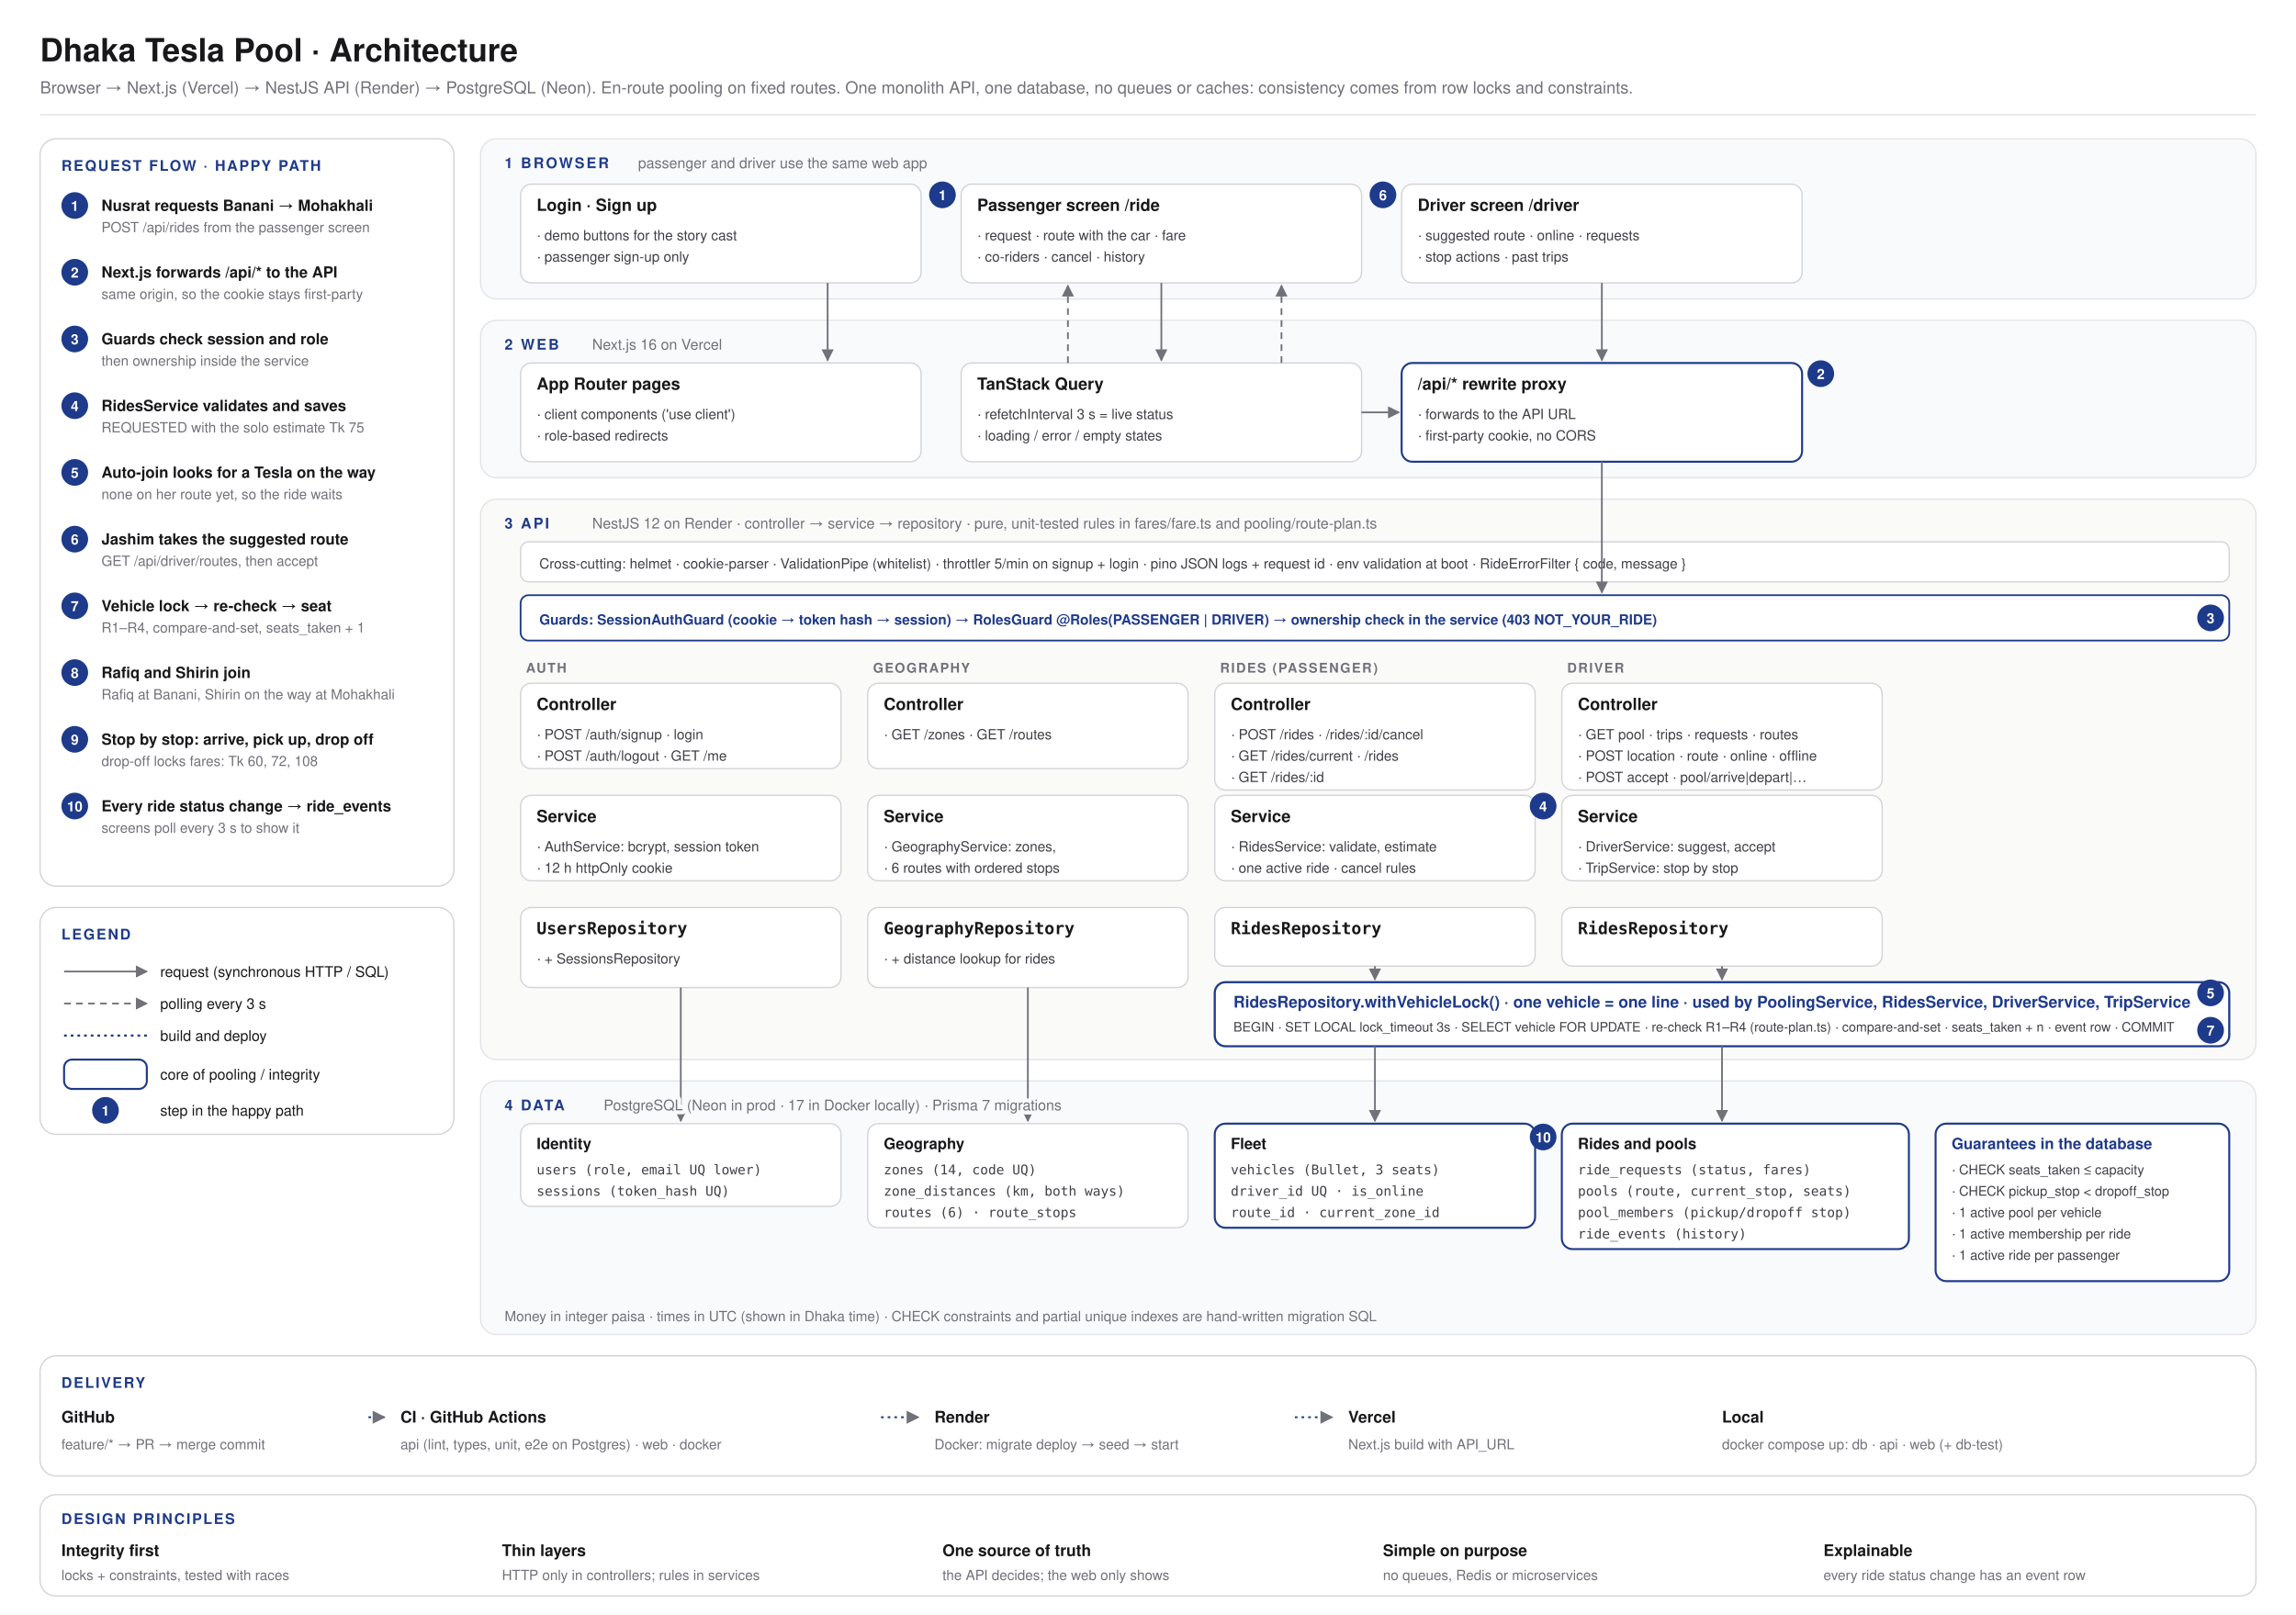
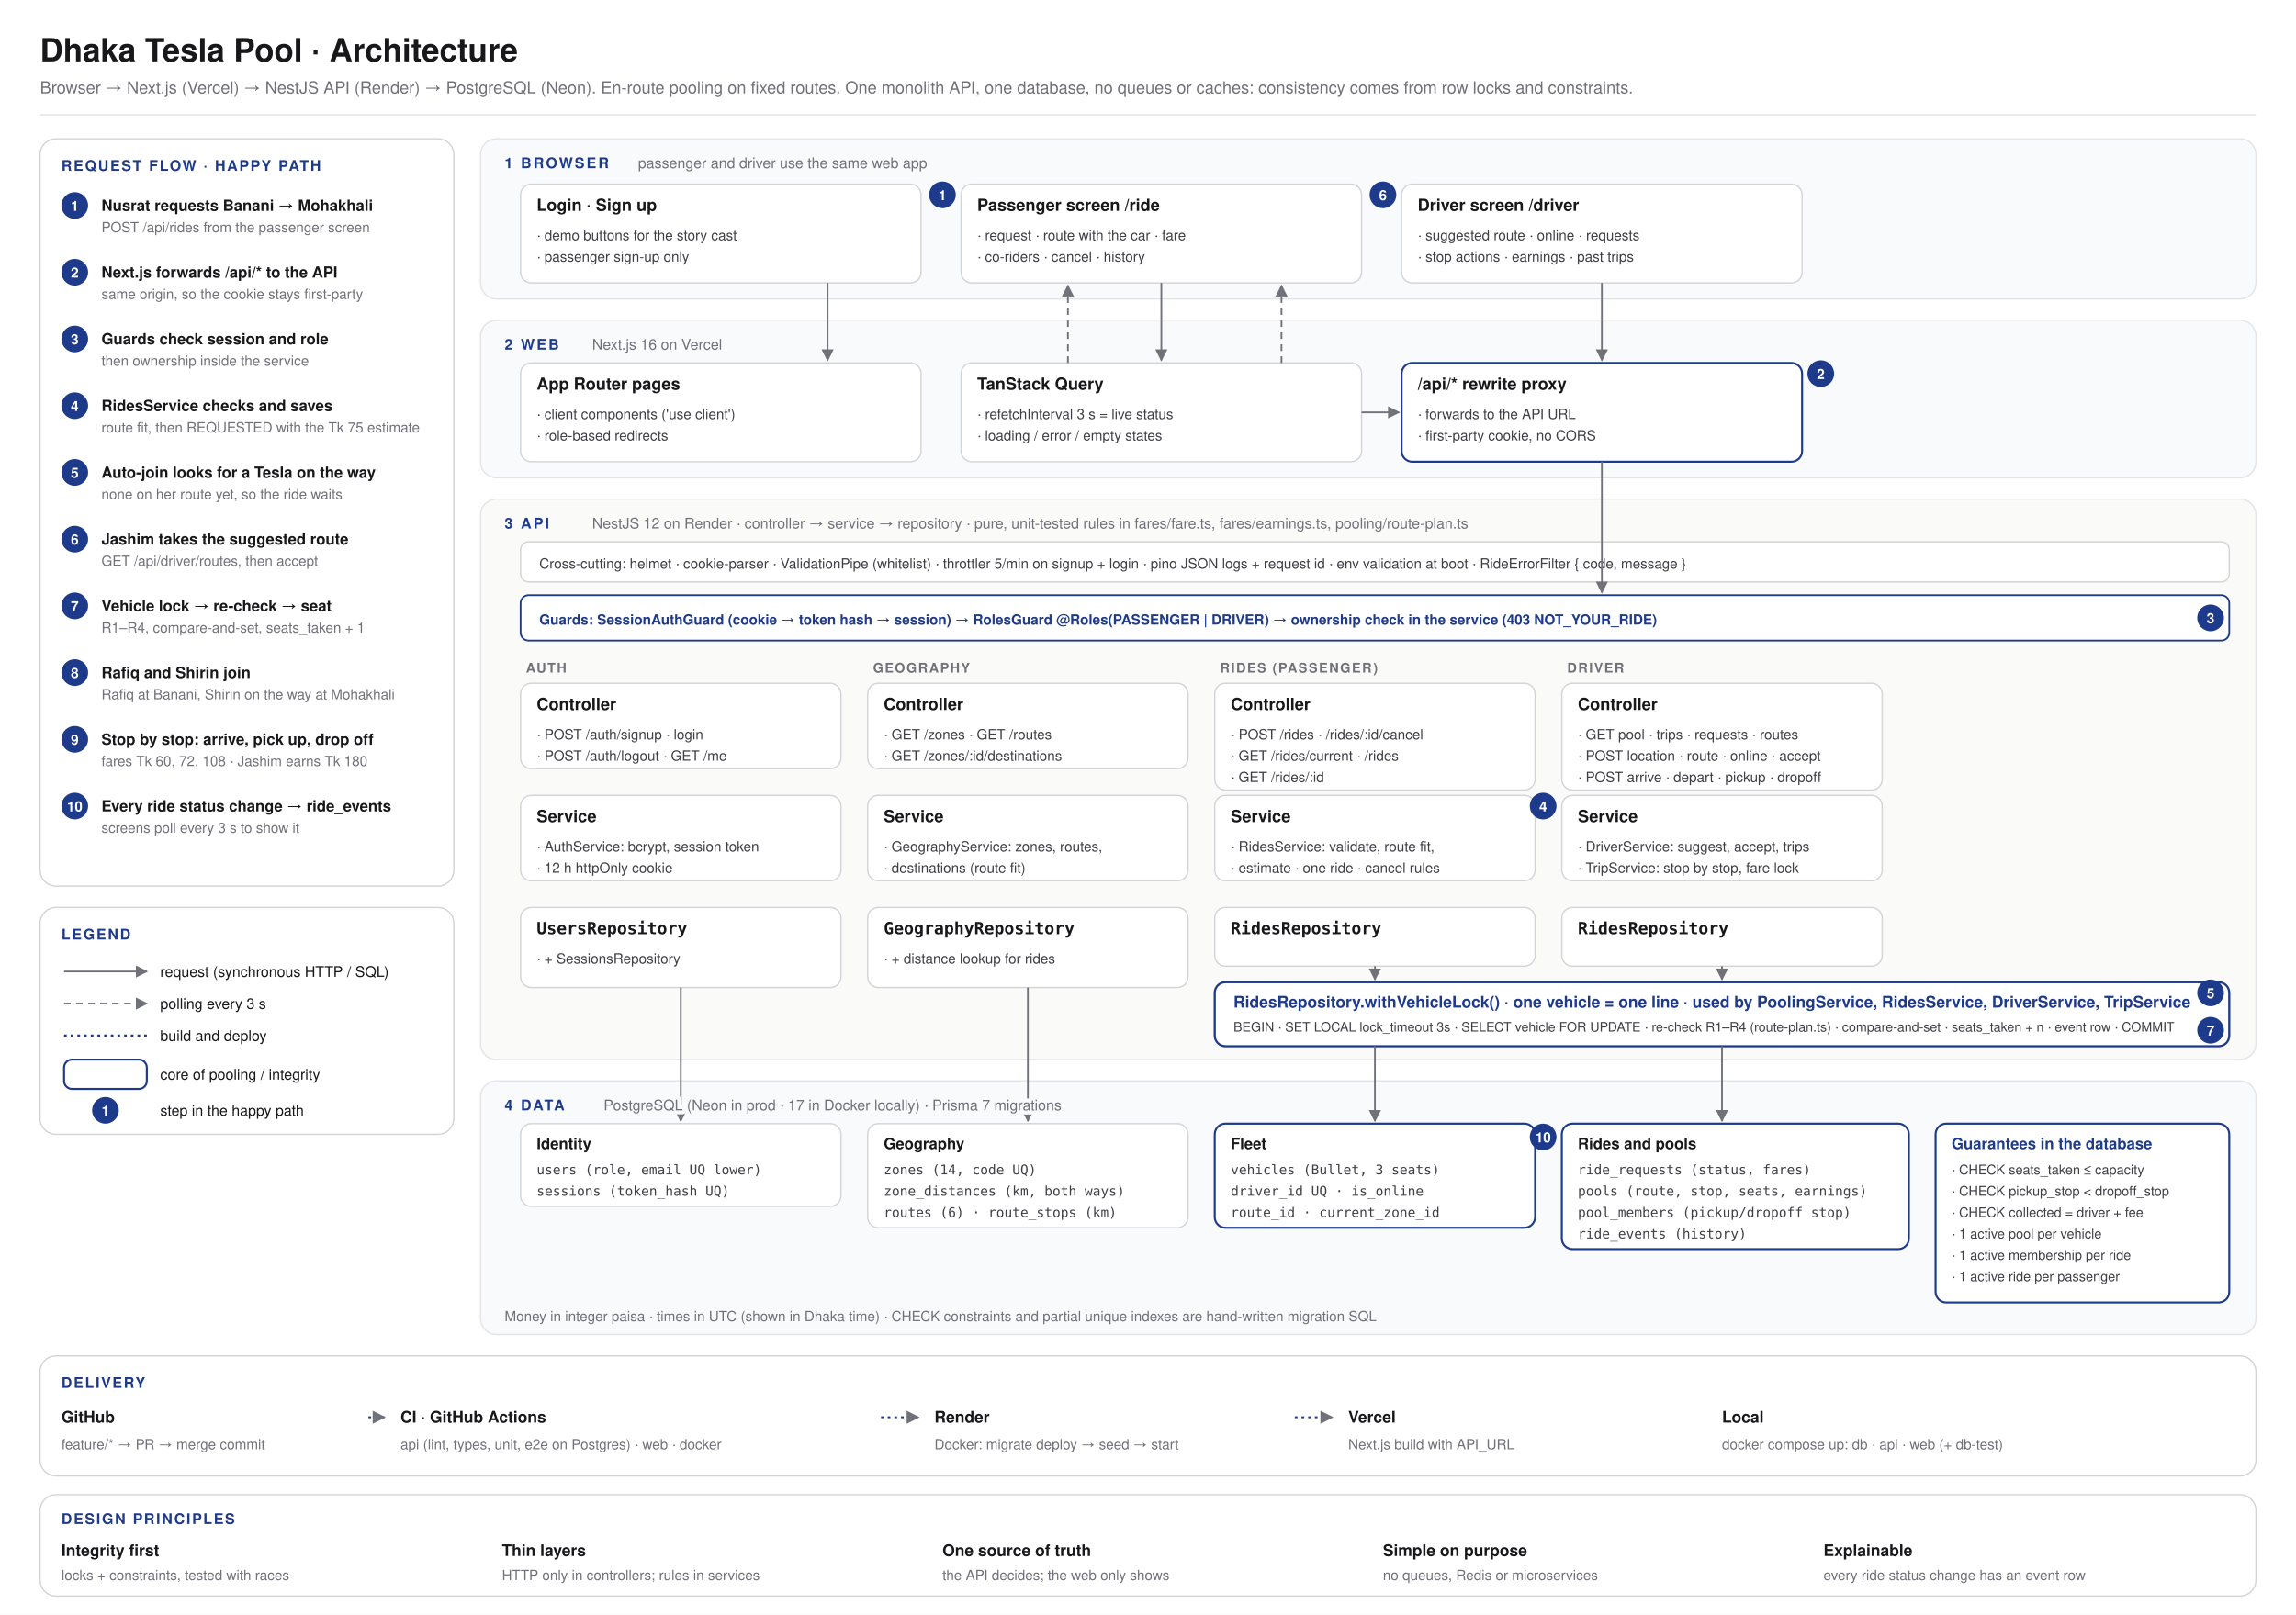
<svg xmlns="http://www.w3.org/2000/svg" width="1720" height="1210" viewBox="0 0 1720 1210">
  <defs>
    <marker id="arr" viewBox="0 0 10 10" refX="9" refY="5" markerWidth="7" markerHeight="7" orient="auto-start-reverse">
      <path d="M0 0 L10 5 L0 10 z" fill="#71717a" />
    </marker>
  </defs>
  <rect width="1720" height="1210" fill="#ffffff" />
  <text x="30" y="46" font-family="-apple-system, 'Helvetica Neue', Helvetica, Arial, sans-serif" font-size="24" fill="#18181b" font-weight="700" text-anchor="start" letter-spacing="0">Dhaka Tesla Pool · Architecture</text>
  <text x="30" y="70" font-family="-apple-system, 'Helvetica Neue', Helvetica, Arial, sans-serif" font-size="12.5" fill="#71717a" font-weight="400" text-anchor="start" letter-spacing="0">Browser → Next.js (Vercel) → NestJS API (Render) → PostgreSQL (Neon). En-route pooling on fixed routes. One monolith API, one database, no queues or caches: consistency comes from row locks and constraints.</text>
  <line x1="30" y1="86" x2="1690" y2="86" stroke="#e4e4e7" />
  <rect x="30" y="104" width="310" height="560" rx="12" fill="#fff" stroke="#d4d4d8" stroke-width="1" />
  <text x="46" y="128" font-family="-apple-system, 'Helvetica Neue', Helvetica, Arial, sans-serif" font-size="11" fill="#1e3a8a" font-weight="700" text-anchor="start" letter-spacing="1.2">REQUEST FLOW · HAPPY PATH</text>
  <circle cx="56" cy="154" r="10" fill="#1e3a8a" />
  <text x="56" y="158" font-family="-apple-system, 'Helvetica Neue', Helvetica, Arial, sans-serif" font-size="10.5" fill="#fff" font-weight="700" text-anchor="middle" letter-spacing="0">1</text>
  <text x="76" y="158" font-family="-apple-system, 'Helvetica Neue', Helvetica, Arial, sans-serif" font-size="11.5" fill="#18181b" font-weight="600" text-anchor="start" letter-spacing="0">Nusrat requests Banani → Mohakhali</text>
  <text x="76" y="174" font-family="-apple-system, 'Helvetica Neue', Helvetica, Arial, sans-serif" font-size="10.5" fill="#71717a" font-weight="400" text-anchor="start" letter-spacing="0">POST /api/rides from the passenger screen</text>
  <circle cx="56" cy="204" r="10" fill="#1e3a8a" />
  <text x="56" y="208" font-family="-apple-system, 'Helvetica Neue', Helvetica, Arial, sans-serif" font-size="10.5" fill="#fff" font-weight="700" text-anchor="middle" letter-spacing="0">2</text>
  <text x="76" y="208" font-family="-apple-system, 'Helvetica Neue', Helvetica, Arial, sans-serif" font-size="11.5" fill="#18181b" font-weight="600" text-anchor="start" letter-spacing="0">Next.js forwards /api/* to the API</text>
  <text x="76" y="224" font-family="-apple-system, 'Helvetica Neue', Helvetica, Arial, sans-serif" font-size="10.5" fill="#71717a" font-weight="400" text-anchor="start" letter-spacing="0">same origin, so the cookie stays first-party</text>
  <circle cx="56" cy="254" r="10" fill="#1e3a8a" />
  <text x="56" y="258" font-family="-apple-system, 'Helvetica Neue', Helvetica, Arial, sans-serif" font-size="10.5" fill="#fff" font-weight="700" text-anchor="middle" letter-spacing="0">3</text>
  <text x="76" y="258" font-family="-apple-system, 'Helvetica Neue', Helvetica, Arial, sans-serif" font-size="11.5" fill="#18181b" font-weight="600" text-anchor="start" letter-spacing="0">Guards check session and role</text>
  <text x="76" y="274" font-family="-apple-system, 'Helvetica Neue', Helvetica, Arial, sans-serif" font-size="10.5" fill="#71717a" font-weight="400" text-anchor="start" letter-spacing="0">then ownership inside the service</text>
  <circle cx="56" cy="304" r="10" fill="#1e3a8a" />
  <text x="56" y="308" font-family="-apple-system, 'Helvetica Neue', Helvetica, Arial, sans-serif" font-size="10.5" fill="#fff" font-weight="700" text-anchor="middle" letter-spacing="0">4</text>
-   <text x="76" y="308" font-family="-apple-system, 'Helvetica Neue', Helvetica, Arial, sans-serif" font-size="11.5" fill="#18181b" font-weight="600" text-anchor="start" letter-spacing="0">RidesService validates and saves</text>
-   <text x="76" y="324" font-family="-apple-system, 'Helvetica Neue', Helvetica, Arial, sans-serif" font-size="10.5" fill="#71717a" font-weight="400" text-anchor="start" letter-spacing="0">REQUESTED with the solo estimate Tk 75</text>
+   <text x="76" y="308" font-family="-apple-system, 'Helvetica Neue', Helvetica, Arial, sans-serif" font-size="11.5" fill="#18181b" font-weight="600" text-anchor="start" letter-spacing="0">RidesService checks and saves</text>
+   <text x="76" y="324" font-family="-apple-system, 'Helvetica Neue', Helvetica, Arial, sans-serif" font-size="10.5" fill="#71717a" font-weight="400" text-anchor="start" letter-spacing="0">route fit, then REQUESTED with the Tk 75 estimate</text>
  <circle cx="56" cy="354" r="10" fill="#1e3a8a" />
  <text x="56" y="358" font-family="-apple-system, 'Helvetica Neue', Helvetica, Arial, sans-serif" font-size="10.5" fill="#fff" font-weight="700" text-anchor="middle" letter-spacing="0">5</text>
  <text x="76" y="358" font-family="-apple-system, 'Helvetica Neue', Helvetica, Arial, sans-serif" font-size="11.5" fill="#18181b" font-weight="600" text-anchor="start" letter-spacing="0">Auto-join looks for a Tesla on the way</text>
  <text x="76" y="374" font-family="-apple-system, 'Helvetica Neue', Helvetica, Arial, sans-serif" font-size="10.5" fill="#71717a" font-weight="400" text-anchor="start" letter-spacing="0">none on her route yet, so the ride waits</text>
  <circle cx="56" cy="404" r="10" fill="#1e3a8a" />
  <text x="56" y="408" font-family="-apple-system, 'Helvetica Neue', Helvetica, Arial, sans-serif" font-size="10.5" fill="#fff" font-weight="700" text-anchor="middle" letter-spacing="0">6</text>
  <text x="76" y="408" font-family="-apple-system, 'Helvetica Neue', Helvetica, Arial, sans-serif" font-size="11.5" fill="#18181b" font-weight="600" text-anchor="start" letter-spacing="0">Jashim takes the suggested route</text>
  <text x="76" y="424" font-family="-apple-system, 'Helvetica Neue', Helvetica, Arial, sans-serif" font-size="10.5" fill="#71717a" font-weight="400" text-anchor="start" letter-spacing="0">GET /api/driver/routes, then accept</text>
  <circle cx="56" cy="454" r="10" fill="#1e3a8a" />
  <text x="56" y="458" font-family="-apple-system, 'Helvetica Neue', Helvetica, Arial, sans-serif" font-size="10.5" fill="#fff" font-weight="700" text-anchor="middle" letter-spacing="0">7</text>
  <text x="76" y="458" font-family="-apple-system, 'Helvetica Neue', Helvetica, Arial, sans-serif" font-size="11.5" fill="#18181b" font-weight="600" text-anchor="start" letter-spacing="0">Vehicle lock → re-check → seat</text>
  <text x="76" y="474" font-family="-apple-system, 'Helvetica Neue', Helvetica, Arial, sans-serif" font-size="10.5" fill="#71717a" font-weight="400" text-anchor="start" letter-spacing="0">R1–R4, compare-and-set, seats_taken + 1</text>
  <circle cx="56" cy="504" r="10" fill="#1e3a8a" />
  <text x="56" y="508" font-family="-apple-system, 'Helvetica Neue', Helvetica, Arial, sans-serif" font-size="10.5" fill="#fff" font-weight="700" text-anchor="middle" letter-spacing="0">8</text>
  <text x="76" y="508" font-family="-apple-system, 'Helvetica Neue', Helvetica, Arial, sans-serif" font-size="11.5" fill="#18181b" font-weight="600" text-anchor="start" letter-spacing="0">Rafiq and Shirin join</text>
  <text x="76" y="524" font-family="-apple-system, 'Helvetica Neue', Helvetica, Arial, sans-serif" font-size="10.5" fill="#71717a" font-weight="400" text-anchor="start" letter-spacing="0">Rafiq at Banani, Shirin on the way at Mohakhali</text>
  <circle cx="56" cy="554" r="10" fill="#1e3a8a" />
  <text x="56" y="558" font-family="-apple-system, 'Helvetica Neue', Helvetica, Arial, sans-serif" font-size="10.5" fill="#fff" font-weight="700" text-anchor="middle" letter-spacing="0">9</text>
  <text x="76" y="558" font-family="-apple-system, 'Helvetica Neue', Helvetica, Arial, sans-serif" font-size="11.5" fill="#18181b" font-weight="600" text-anchor="start" letter-spacing="0">Stop by stop: arrive, pick up, drop off</text>
-   <text x="76" y="574" font-family="-apple-system, 'Helvetica Neue', Helvetica, Arial, sans-serif" font-size="10.5" fill="#71717a" font-weight="400" text-anchor="start" letter-spacing="0">drop-off locks fares: Tk 60, 72, 108</text>
+   <text x="76" y="574" font-family="-apple-system, 'Helvetica Neue', Helvetica, Arial, sans-serif" font-size="10.5" fill="#71717a" font-weight="400" text-anchor="start" letter-spacing="0">fares Tk 60, 72, 108 · Jashim earns Tk 180</text>
  <circle cx="56" cy="604" r="10" fill="#1e3a8a" />
  <text x="56" y="608" font-family="-apple-system, 'Helvetica Neue', Helvetica, Arial, sans-serif" font-size="10.5" fill="#fff" font-weight="700" text-anchor="middle" letter-spacing="0">10</text>
  <text x="76" y="608" font-family="-apple-system, 'Helvetica Neue', Helvetica, Arial, sans-serif" font-size="11.5" fill="#18181b" font-weight="600" text-anchor="start" letter-spacing="0">Every ride status change → ride_events</text>
  <text x="76" y="624" font-family="-apple-system, 'Helvetica Neue', Helvetica, Arial, sans-serif" font-size="10.5" fill="#71717a" font-weight="400" text-anchor="start" letter-spacing="0">screens poll every 3 s to show it</text>
  <rect x="30" y="680" width="310" height="170" rx="12" fill="#fff" stroke="#d4d4d8" stroke-width="1" />
  <text x="46" y="704" font-family="-apple-system, 'Helvetica Neue', Helvetica, Arial, sans-serif" font-size="11" fill="#1e3a8a" font-weight="700" text-anchor="start" letter-spacing="1.2">LEGEND</text>
  <path d="M48 728 H110" fill="none" stroke="#71717a" stroke-width="1.3" marker-end="url(#arr)" />
  <text x="120" y="732" font-family="-apple-system, 'Helvetica Neue', Helvetica, Arial, sans-serif" font-size="11" fill="#18181b" font-weight="400" text-anchor="start" letter-spacing="0">request (synchronous HTTP / SQL)</text>
  <path d="M48 752 H110" fill="none" stroke="#71717a" stroke-width="1.3" stroke-dasharray="5 4" marker-end="url(#arr)" />
  <text x="120" y="756" font-family="-apple-system, 'Helvetica Neue', Helvetica, Arial, sans-serif" font-size="11" fill="#18181b" font-weight="400" text-anchor="start" letter-spacing="0">polling every 3 s</text>
  <path d="M48 776 H110" fill="none" stroke="#1e3a8a" stroke-width="1.6" stroke-dasharray="2 3" />
  <text x="120" y="780" font-family="-apple-system, 'Helvetica Neue', Helvetica, Arial, sans-serif" font-size="11" fill="#18181b" font-weight="400" text-anchor="start" letter-spacing="0">build and deploy</text>
  <rect x="48" y="794" width="62" height="22" rx="6" fill="#fff" stroke="#1e3a8a" stroke-width="1.5" />
  <text x="120" y="809" font-family="-apple-system, 'Helvetica Neue', Helvetica, Arial, sans-serif" font-size="11" fill="#18181b" font-weight="400" text-anchor="start" letter-spacing="0">core of pooling / integrity</text>
  <circle cx="79" cy="832" r="10" fill="#1e3a8a" />
  <text x="79" y="836" font-family="-apple-system, 'Helvetica Neue', Helvetica, Arial, sans-serif" font-size="10.5" fill="#fff" font-weight="700" text-anchor="middle" letter-spacing="0">1</text>
  <text x="120" y="836" font-family="-apple-system, 'Helvetica Neue', Helvetica, Arial, sans-serif" font-size="11" fill="#18181b" font-weight="400" text-anchor="start" letter-spacing="0">step in the happy path</text>
  <rect x="360" y="104" width="1330" height="120" rx="12" fill="#f8fafc" stroke="#e4e4e7" stroke-width="1" />
  <rect x="390" y="138" width="300" height="74" rx="8" fill="#fff" stroke="#d4d4d8" stroke-width="1" />
  <text x="402" y="158" font-family="-apple-system, 'Helvetica Neue', Helvetica, Arial, sans-serif" font-size="12.5" fill="#18181b" font-weight="700" text-anchor="start" letter-spacing="0">Login · Sign up</text>
  <text x="402" y="180" font-family="-apple-system, 'Helvetica Neue', Helvetica, Arial, sans-serif" font-size="10.5" fill="#3f3f46" font-weight="400" text-anchor="start" letter-spacing="0">· demo buttons for the story cast</text>
  <text x="402" y="196" font-family="-apple-system, 'Helvetica Neue', Helvetica, Arial, sans-serif" font-size="10.5" fill="#3f3f46" font-weight="400" text-anchor="start" letter-spacing="0">· passenger sign-up only</text>
  <rect x="720" y="138" width="300" height="74" rx="8" fill="#fff" stroke="#d4d4d8" stroke-width="1" />
  <text x="732" y="158" font-family="-apple-system, 'Helvetica Neue', Helvetica, Arial, sans-serif" font-size="12.5" fill="#18181b" font-weight="700" text-anchor="start" letter-spacing="0">Passenger screen  /ride</text>
  <text x="732" y="180" font-family="-apple-system, 'Helvetica Neue', Helvetica, Arial, sans-serif" font-size="10.5" fill="#3f3f46" font-weight="400" text-anchor="start" letter-spacing="0">· request · route with the car · fare</text>
  <text x="732" y="196" font-family="-apple-system, 'Helvetica Neue', Helvetica, Arial, sans-serif" font-size="10.5" fill="#3f3f46" font-weight="400" text-anchor="start" letter-spacing="0">· co-riders · cancel · history</text>
  <rect x="1050" y="138" width="300" height="74" rx="8" fill="#fff" stroke="#d4d4d8" stroke-width="1" />
  <text x="1062" y="158" font-family="-apple-system, 'Helvetica Neue', Helvetica, Arial, sans-serif" font-size="12.5" fill="#18181b" font-weight="700" text-anchor="start" letter-spacing="0">Driver screen  /driver</text>
  <text x="1062" y="180" font-family="-apple-system, 'Helvetica Neue', Helvetica, Arial, sans-serif" font-size="10.5" fill="#3f3f46" font-weight="400" text-anchor="start" letter-spacing="0">· suggested route · online · requests</text>
-   <text x="1062" y="196" font-family="-apple-system, 'Helvetica Neue', Helvetica, Arial, sans-serif" font-size="10.5" fill="#3f3f46" font-weight="400" text-anchor="start" letter-spacing="0">· stop actions · past trips</text>
+   <text x="1062" y="196" font-family="-apple-system, 'Helvetica Neue', Helvetica, Arial, sans-serif" font-size="10.5" fill="#3f3f46" font-weight="400" text-anchor="start" letter-spacing="0">· stop actions · earnings · past trips</text>
  <circle cx="706" cy="146" r="10" fill="#1e3a8a" />
  <text x="706" y="150" font-family="-apple-system, 'Helvetica Neue', Helvetica, Arial, sans-serif" font-size="10.5" fill="#fff" font-weight="700" text-anchor="middle" letter-spacing="0">1</text>
  <circle cx="1036" cy="146" r="10" fill="#1e3a8a" />
  <text x="1036" y="150" font-family="-apple-system, 'Helvetica Neue', Helvetica, Arial, sans-serif" font-size="10.5" fill="#fff" font-weight="700" text-anchor="middle" letter-spacing="0">6</text>
  <rect x="360" y="240" width="1330" height="118" rx="12" fill="#f8fafc" stroke="#e4e4e7" stroke-width="1" />
  <rect x="390" y="272" width="300" height="74" rx="8" fill="#fff" stroke="#d4d4d8" stroke-width="1" />
  <text x="402" y="292" font-family="-apple-system, 'Helvetica Neue', Helvetica, Arial, sans-serif" font-size="12.5" fill="#18181b" font-weight="700" text-anchor="start" letter-spacing="0">App Router pages</text>
  <text x="402" y="314" font-family="-apple-system, 'Helvetica Neue', Helvetica, Arial, sans-serif" font-size="10.5" fill="#3f3f46" font-weight="400" text-anchor="start" letter-spacing="0">· client components ('use client')</text>
  <text x="402" y="330" font-family="-apple-system, 'Helvetica Neue', Helvetica, Arial, sans-serif" font-size="10.5" fill="#3f3f46" font-weight="400" text-anchor="start" letter-spacing="0">· role-based redirects</text>
  <rect x="720" y="272" width="300" height="74" rx="8" fill="#fff" stroke="#d4d4d8" stroke-width="1" />
  <text x="732" y="292" font-family="-apple-system, 'Helvetica Neue', Helvetica, Arial, sans-serif" font-size="12.5" fill="#18181b" font-weight="700" text-anchor="start" letter-spacing="0">TanStack Query</text>
  <text x="732" y="314" font-family="-apple-system, 'Helvetica Neue', Helvetica, Arial, sans-serif" font-size="10.5" fill="#3f3f46" font-weight="400" text-anchor="start" letter-spacing="0">· refetchInterval 3 s = live status</text>
  <text x="732" y="330" font-family="-apple-system, 'Helvetica Neue', Helvetica, Arial, sans-serif" font-size="10.5" fill="#3f3f46" font-weight="400" text-anchor="start" letter-spacing="0">· loading / error / empty states</text>
  <rect x="1050" y="272" width="300" height="74" rx="8" fill="#fff" stroke="#1e3a8a" stroke-width="1.5" />
  <text x="1062" y="292" font-family="-apple-system, 'Helvetica Neue', Helvetica, Arial, sans-serif" font-size="12.5" fill="#18181b" font-weight="700" text-anchor="start" letter-spacing="0">/api/* rewrite proxy</text>
  <text x="1062" y="314" font-family="-apple-system, 'Helvetica Neue', Helvetica, Arial, sans-serif" font-size="10.5" fill="#3f3f46" font-weight="400" text-anchor="start" letter-spacing="0">· forwards to the API URL</text>
  <text x="1062" y="330" font-family="-apple-system, 'Helvetica Neue', Helvetica, Arial, sans-serif" font-size="10.5" fill="#3f3f46" font-weight="400" text-anchor="start" letter-spacing="0">· first-party cookie, no CORS</text>
  <circle cx="1364" cy="280" r="10" fill="#1e3a8a" />
  <text x="1364" y="284" font-family="-apple-system, 'Helvetica Neue', Helvetica, Arial, sans-serif" font-size="10.5" fill="#fff" font-weight="700" text-anchor="middle" letter-spacing="0">2</text>
  <path d="M870 212 V270" fill="none" stroke="#71717a" stroke-width="1.3" marker-end="url(#arr)" />
  <path d="M1200 212 V270" fill="none" stroke="#71717a" stroke-width="1.3" marker-end="url(#arr)" />
  <path d="M620 212 V270" fill="none" stroke="#71717a" stroke-width="1.3" marker-end="url(#arr)" />
  <path d="M1020 309 H1048" fill="none" stroke="#71717a" stroke-width="1.3" marker-end="url(#arr)" />
  <rect x="360" y="374" width="1330" height="420" rx="12" fill="#fafaf9" stroke="#e4e4e7" stroke-width="1" />
  <rect x="390" y="406" width="1280" height="30" rx="6" fill="#fff" stroke="#d4d4d8" stroke-width="1" />
  <text x="404" y="426" font-family="-apple-system, 'Helvetica Neue', Helvetica, Arial, sans-serif" font-size="10.5" fill="#3f3f46" font-weight="400" text-anchor="start" letter-spacing="0">Cross-cutting:  helmet · cookie-parser · ValidationPipe (whitelist) · throttler 5/min on signup + login · pino JSON logs + request id · env validation at boot · RideErrorFilter { code, message }</text>
  <rect x="390" y="446" width="1280" height="34" rx="6" fill="#fff" stroke="#1e3a8a" stroke-width="1.3" />
  <text x="404" y="468" font-family="-apple-system, 'Helvetica Neue', Helvetica, Arial, sans-serif" font-size="10.5" fill="#1e3a8a" font-weight="600" text-anchor="start" letter-spacing="0">Guards:  SessionAuthGuard (cookie → token hash → session)  →  RolesGuard @Roles(PASSENGER | DRIVER)  →  ownership check in the service (403 NOT_YOUR_RIDE)</text>
  <circle cx="1656" cy="463" r="10" fill="#1e3a8a" />
  <text x="1656" y="467" font-family="-apple-system, 'Helvetica Neue', Helvetica, Arial, sans-serif" font-size="10.5" fill="#fff" font-weight="700" text-anchor="middle" letter-spacing="0">3</text>
  <path d="M1200 346 V444" fill="none" stroke="#71717a" stroke-width="1.3" marker-end="url(#arr)" />
  <text x="394" y="504" font-family="-apple-system, 'Helvetica Neue', Helvetica, Arial, sans-serif" font-size="10" fill="#71717a" font-weight="700" text-anchor="start" letter-spacing="1">AUTH</text>
  <rect x="390" y="512" width="240" height="64" rx="8" fill="#fff" stroke="#d4d4d8" stroke-width="1" />
  <text x="402" y="532" font-family="-apple-system, 'Helvetica Neue', Helvetica, Arial, sans-serif" font-size="12.5" fill="#18181b" font-weight="700" text-anchor="start" letter-spacing="0">Controller</text>
  <text x="402" y="554" font-family="-apple-system, 'Helvetica Neue', Helvetica, Arial, sans-serif" font-size="10.5" fill="#3f3f46" font-weight="400" text-anchor="start" letter-spacing="0">· POST /auth/signup · login</text>
  <text x="402" y="570" font-family="-apple-system, 'Helvetica Neue', Helvetica, Arial, sans-serif" font-size="10.5" fill="#3f3f46" font-weight="400" text-anchor="start" letter-spacing="0">· POST /auth/logout · GET /me</text>
  <rect x="390" y="596" width="240" height="64" rx="8" fill="#fff" stroke="#d4d4d8" stroke-width="1" />
  <text x="402" y="616" font-family="-apple-system, 'Helvetica Neue', Helvetica, Arial, sans-serif" font-size="12.5" fill="#18181b" font-weight="700" text-anchor="start" letter-spacing="0">Service</text>
  <text x="402" y="638" font-family="-apple-system, 'Helvetica Neue', Helvetica, Arial, sans-serif" font-size="10.5" fill="#3f3f46" font-weight="400" text-anchor="start" letter-spacing="0">· AuthService: bcrypt, session token</text>
  <text x="402" y="654" font-family="-apple-system, 'Helvetica Neue', Helvetica, Arial, sans-serif" font-size="10.5" fill="#3f3f46" font-weight="400" text-anchor="start" letter-spacing="0">· 12 h httpOnly cookie</text>
  <rect x="390" y="680" width="240" height="60" rx="8" fill="#fff" stroke="#d4d4d8" stroke-width="1" />
  <text x="402" y="700" font-family="'SF Mono', Menlo, monospace" font-size="12.5" fill="#18181b" font-weight="700" text-anchor="start" letter-spacing="0">UsersRepository</text>
  <text x="402" y="722" font-family="-apple-system, 'Helvetica Neue', Helvetica, Arial, sans-serif" font-size="10.5" fill="#3f3f46" font-weight="400" text-anchor="start" letter-spacing="0">· + SessionsRepository</text>
  <text x="654" y="504" font-family="-apple-system, 'Helvetica Neue', Helvetica, Arial, sans-serif" font-size="10" fill="#71717a" font-weight="700" text-anchor="start" letter-spacing="1">GEOGRAPHY</text>
  <rect x="650" y="512" width="240" height="64" rx="8" fill="#fff" stroke="#d4d4d8" stroke-width="1" />
  <text x="662" y="532" font-family="-apple-system, 'Helvetica Neue', Helvetica, Arial, sans-serif" font-size="12.5" fill="#18181b" font-weight="700" text-anchor="start" letter-spacing="0">Controller</text>
  <text x="662" y="554" font-family="-apple-system, 'Helvetica Neue', Helvetica, Arial, sans-serif" font-size="10.5" fill="#3f3f46" font-weight="400" text-anchor="start" letter-spacing="0">· GET /zones · GET /routes</text>
+   <text x="662" y="570" font-family="-apple-system, 'Helvetica Neue', Helvetica, Arial, sans-serif" font-size="10.5" fill="#3f3f46" font-weight="400" text-anchor="start" letter-spacing="0">· GET /zones/:id/destinations</text>
  <rect x="650" y="596" width="240" height="64" rx="8" fill="#fff" stroke="#d4d4d8" stroke-width="1" />
  <text x="662" y="616" font-family="-apple-system, 'Helvetica Neue', Helvetica, Arial, sans-serif" font-size="12.5" fill="#18181b" font-weight="700" text-anchor="start" letter-spacing="0">Service</text>
-   <text x="662" y="638" font-family="-apple-system, 'Helvetica Neue', Helvetica, Arial, sans-serif" font-size="10.5" fill="#3f3f46" font-weight="400" text-anchor="start" letter-spacing="0">· GeographyService: zones,</text>
-   <text x="662" y="654" font-family="-apple-system, 'Helvetica Neue', Helvetica, Arial, sans-serif" font-size="10.5" fill="#3f3f46" font-weight="400" text-anchor="start" letter-spacing="0">· 6 routes with ordered stops</text>
+   <text x="662" y="638" font-family="-apple-system, 'Helvetica Neue', Helvetica, Arial, sans-serif" font-size="10.5" fill="#3f3f46" font-weight="400" text-anchor="start" letter-spacing="0">· GeographyService: zones, routes,</text>
+   <text x="662" y="654" font-family="-apple-system, 'Helvetica Neue', Helvetica, Arial, sans-serif" font-size="10.5" fill="#3f3f46" font-weight="400" text-anchor="start" letter-spacing="0">· destinations (route fit)</text>
  <rect x="650" y="680" width="240" height="60" rx="8" fill="#fff" stroke="#d4d4d8" stroke-width="1" />
  <text x="662" y="700" font-family="'SF Mono', Menlo, monospace" font-size="12.5" fill="#18181b" font-weight="700" text-anchor="start" letter-spacing="0">GeographyRepository</text>
  <text x="662" y="722" font-family="-apple-system, 'Helvetica Neue', Helvetica, Arial, sans-serif" font-size="10.5" fill="#3f3f46" font-weight="400" text-anchor="start" letter-spacing="0">· + distance lookup for rides</text>
  <text x="914" y="504" font-family="-apple-system, 'Helvetica Neue', Helvetica, Arial, sans-serif" font-size="10" fill="#71717a" font-weight="700" text-anchor="start" letter-spacing="1">RIDES (PASSENGER)</text>
  <rect x="910" y="512" width="240" height="80" rx="8" fill="#fff" stroke="#d4d4d8" stroke-width="1" />
  <text x="922" y="532" font-family="-apple-system, 'Helvetica Neue', Helvetica, Arial, sans-serif" font-size="12.5" fill="#18181b" font-weight="700" text-anchor="start" letter-spacing="0">Controller</text>
  <text x="922" y="554" font-family="-apple-system, 'Helvetica Neue', Helvetica, Arial, sans-serif" font-size="10.5" fill="#3f3f46" font-weight="400" text-anchor="start" letter-spacing="0">· POST /rides · /rides/:id/cancel</text>
  <text x="922" y="570" font-family="-apple-system, 'Helvetica Neue', Helvetica, Arial, sans-serif" font-size="10.5" fill="#3f3f46" font-weight="400" text-anchor="start" letter-spacing="0">· GET /rides/current · /rides</text>
  <text x="922" y="586" font-family="-apple-system, 'Helvetica Neue', Helvetica, Arial, sans-serif" font-size="10.5" fill="#3f3f46" font-weight="400" text-anchor="start" letter-spacing="0">· GET /rides/:id</text>
  <rect x="910" y="596" width="240" height="64" rx="8" fill="#fff" stroke="#d4d4d8" stroke-width="1" />
  <text x="922" y="616" font-family="-apple-system, 'Helvetica Neue', Helvetica, Arial, sans-serif" font-size="12.5" fill="#18181b" font-weight="700" text-anchor="start" letter-spacing="0">Service</text>
-   <text x="922" y="638" font-family="-apple-system, 'Helvetica Neue', Helvetica, Arial, sans-serif" font-size="10.5" fill="#3f3f46" font-weight="400" text-anchor="start" letter-spacing="0">· RidesService: validate, estimate</text>
-   <text x="922" y="654" font-family="-apple-system, 'Helvetica Neue', Helvetica, Arial, sans-serif" font-size="10.5" fill="#3f3f46" font-weight="400" text-anchor="start" letter-spacing="0">· one active ride · cancel rules</text>
+   <text x="922" y="638" font-family="-apple-system, 'Helvetica Neue', Helvetica, Arial, sans-serif" font-size="10.5" fill="#3f3f46" font-weight="400" text-anchor="start" letter-spacing="0">· RidesService: validate, route fit,</text>
+   <text x="922" y="654" font-family="-apple-system, 'Helvetica Neue', Helvetica, Arial, sans-serif" font-size="10.5" fill="#3f3f46" font-weight="400" text-anchor="start" letter-spacing="0">· estimate · one ride · cancel rules</text>
  <rect x="910" y="680" width="240" height="44" rx="8" fill="#fff" stroke="#d4d4d8" stroke-width="1" />
  <text x="922" y="700" font-family="'SF Mono', Menlo, monospace" font-size="12.5" fill="#18181b" font-weight="700" text-anchor="start" letter-spacing="0">RidesRepository</text>
  <text x="1174" y="504" font-family="-apple-system, 'Helvetica Neue', Helvetica, Arial, sans-serif" font-size="10" fill="#71717a" font-weight="700" text-anchor="start" letter-spacing="1">DRIVER</text>
  <rect x="1170" y="512" width="240" height="80" rx="8" fill="#fff" stroke="#d4d4d8" stroke-width="1" />
  <text x="1182" y="532" font-family="-apple-system, 'Helvetica Neue', Helvetica, Arial, sans-serif" font-size="12.5" fill="#18181b" font-weight="700" text-anchor="start" letter-spacing="0">Controller</text>
  <text x="1182" y="554" font-family="-apple-system, 'Helvetica Neue', Helvetica, Arial, sans-serif" font-size="10.5" fill="#3f3f46" font-weight="400" text-anchor="start" letter-spacing="0">· GET pool · trips · requests · routes</text>
-   <text x="1182" y="570" font-family="-apple-system, 'Helvetica Neue', Helvetica, Arial, sans-serif" font-size="10.5" fill="#3f3f46" font-weight="400" text-anchor="start" letter-spacing="0">· POST location · route · online · offline</text>
-   <text x="1182" y="586" font-family="-apple-system, 'Helvetica Neue', Helvetica, Arial, sans-serif" font-size="10.5" fill="#3f3f46" font-weight="400" text-anchor="start" letter-spacing="0">· POST accept · pool/arrive|depart|…</text>
+   <text x="1182" y="570" font-family="-apple-system, 'Helvetica Neue', Helvetica, Arial, sans-serif" font-size="10.5" fill="#3f3f46" font-weight="400" text-anchor="start" letter-spacing="0">· POST location · route · online · accept</text>
+   <text x="1182" y="586" font-family="-apple-system, 'Helvetica Neue', Helvetica, Arial, sans-serif" font-size="10.5" fill="#3f3f46" font-weight="400" text-anchor="start" letter-spacing="0">· POST arrive · depart · pickup · dropoff</text>
  <rect x="1170" y="596" width="240" height="64" rx="8" fill="#fff" stroke="#d4d4d8" stroke-width="1" />
  <text x="1182" y="616" font-family="-apple-system, 'Helvetica Neue', Helvetica, Arial, sans-serif" font-size="12.5" fill="#18181b" font-weight="700" text-anchor="start" letter-spacing="0">Service</text>
-   <text x="1182" y="638" font-family="-apple-system, 'Helvetica Neue', Helvetica, Arial, sans-serif" font-size="10.5" fill="#3f3f46" font-weight="400" text-anchor="start" letter-spacing="0">· DriverService: suggest, accept</text>
-   <text x="1182" y="654" font-family="-apple-system, 'Helvetica Neue', Helvetica, Arial, sans-serif" font-size="10.5" fill="#3f3f46" font-weight="400" text-anchor="start" letter-spacing="0">· TripService: stop by stop</text>
+   <text x="1182" y="638" font-family="-apple-system, 'Helvetica Neue', Helvetica, Arial, sans-serif" font-size="10.5" fill="#3f3f46" font-weight="400" text-anchor="start" letter-spacing="0">· DriverService: suggest, accept, trips</text>
+   <text x="1182" y="654" font-family="-apple-system, 'Helvetica Neue', Helvetica, Arial, sans-serif" font-size="10.5" fill="#3f3f46" font-weight="400" text-anchor="start" letter-spacing="0">· TripService: stop by stop, fare lock</text>
  <rect x="1170" y="680" width="240" height="44" rx="8" fill="#fff" stroke="#d4d4d8" stroke-width="1" />
  <text x="1182" y="700" font-family="'SF Mono', Menlo, monospace" font-size="12.5" fill="#18181b" font-weight="700" text-anchor="start" letter-spacing="0">RidesRepository</text>
  <circle cx="1156" cy="604" r="10" fill="#1e3a8a" />
  <text x="1156" y="608" font-family="-apple-system, 'Helvetica Neue', Helvetica, Arial, sans-serif" font-size="10.5" fill="#fff" font-weight="700" text-anchor="middle" letter-spacing="0">4</text>
  <rect x="910" y="736" width="760" height="48" rx="8" fill="#fff" stroke="#1e3a8a" stroke-width="1.6" />
  <text x="924" y="755" font-family="-apple-system, 'Helvetica Neue', Helvetica, Arial, sans-serif" font-size="12" fill="#1e3a8a" font-weight="700" text-anchor="start" letter-spacing="0">RidesRepository.withVehicleLock()  ·  one vehicle = one line  ·  used by PoolingService, RidesService, DriverService, TripService</text>
  <text x="924" y="773" font-family="-apple-system, 'Helvetica Neue', Helvetica, Arial, sans-serif" font-size="9.8" fill="#3f3f46" font-weight="400" text-anchor="start" letter-spacing="0">BEGIN · SET LOCAL lock_timeout 3s · SELECT vehicle FOR UPDATE · re-check R1–R4 (route-plan.ts) · compare-and-set · seats_taken + n · event row · COMMIT</text>
  <circle cx="1656" cy="744" r="10" fill="#1e3a8a" />
  <text x="1656" y="748" font-family="-apple-system, 'Helvetica Neue', Helvetica, Arial, sans-serif" font-size="10.5" fill="#fff" font-weight="700" text-anchor="middle" letter-spacing="0">5</text>
  <circle cx="1656" cy="772" r="10" fill="#1e3a8a" />
  <text x="1656" y="776" font-family="-apple-system, 'Helvetica Neue', Helvetica, Arial, sans-serif" font-size="10.5" fill="#fff" font-weight="700" text-anchor="middle" letter-spacing="0">7</text>
  <path d="M1030 724 V734" fill="none" stroke="#71717a" stroke-width="1.3" marker-end="url(#arr)" />
  <path d="M1290 724 V734" fill="none" stroke="#71717a" stroke-width="1.3" marker-end="url(#arr)" />
  <rect x="360" y="810" width="1330" height="190" rx="12" fill="#f8fafc" stroke="#e4e4e7" stroke-width="1" />
  <rect x="390" y="842" width="240" height="62" rx="8" fill="#fff" stroke="#d4d4d8" stroke-width="1" />
  <text x="402" y="861" font-family="-apple-system, 'Helvetica Neue', Helvetica, Arial, sans-serif" font-size="11.5" fill="#18181b" font-weight="700" text-anchor="start" letter-spacing="0">Identity</text>
  <text x="402" y="880" font-family="'SF Mono', Menlo, monospace" font-size="10" fill="#3f3f46" font-weight="400" text-anchor="start" letter-spacing="0">users (role, email UQ lower)</text>
  <text x="402" y="896" font-family="'SF Mono', Menlo, monospace" font-size="10" fill="#3f3f46" font-weight="400" text-anchor="start" letter-spacing="0">sessions (token_hash UQ)</text>
  <rect x="650" y="842" width="240" height="78" rx="8" fill="#fff" stroke="#d4d4d8" stroke-width="1" />
  <text x="662" y="861" font-family="-apple-system, 'Helvetica Neue', Helvetica, Arial, sans-serif" font-size="11.5" fill="#18181b" font-weight="700" text-anchor="start" letter-spacing="0">Geography</text>
  <text x="662" y="880" font-family="'SF Mono', Menlo, monospace" font-size="10" fill="#3f3f46" font-weight="400" text-anchor="start" letter-spacing="0">zones (14, code UQ)</text>
  <text x="662" y="896" font-family="'SF Mono', Menlo, monospace" font-size="10" fill="#3f3f46" font-weight="400" text-anchor="start" letter-spacing="0">zone_distances (km, both ways)</text>
-   <text x="662" y="912" font-family="'SF Mono', Menlo, monospace" font-size="10" fill="#3f3f46" font-weight="400" text-anchor="start" letter-spacing="0">routes (6) · route_stops</text>
+   <text x="662" y="912" font-family="'SF Mono', Menlo, monospace" font-size="10" fill="#3f3f46" font-weight="400" text-anchor="start" letter-spacing="0">routes (6) · route_stops (km)</text>
  <rect x="910" y="842" width="240" height="78" rx="8" fill="#fff" stroke="#1e3a8a" stroke-width="1.5" />
  <text x="922" y="861" font-family="-apple-system, 'Helvetica Neue', Helvetica, Arial, sans-serif" font-size="11.5" fill="#18181b" font-weight="700" text-anchor="start" letter-spacing="0">Fleet</text>
  <text x="922" y="880" font-family="'SF Mono', Menlo, monospace" font-size="10" fill="#3f3f46" font-weight="400" text-anchor="start" letter-spacing="0">vehicles (Bullet, 3 seats)</text>
  <text x="922" y="896" font-family="'SF Mono', Menlo, monospace" font-size="10" fill="#3f3f46" font-weight="400" text-anchor="start" letter-spacing="0">driver_id UQ · is_online</text>
  <text x="922" y="912" font-family="'SF Mono', Menlo, monospace" font-size="10" fill="#3f3f46" font-weight="400" text-anchor="start" letter-spacing="0">route_id · current_zone_id</text>
  <rect x="1170" y="842" width="260" height="94" rx="8" fill="#fff" stroke="#1e3a8a" stroke-width="1.5" />
  <text x="1182" y="861" font-family="-apple-system, 'Helvetica Neue', Helvetica, Arial, sans-serif" font-size="11.5" fill="#18181b" font-weight="700" text-anchor="start" letter-spacing="0">Rides and pools</text>
  <text x="1182" y="880" font-family="'SF Mono', Menlo, monospace" font-size="10" fill="#3f3f46" font-weight="400" text-anchor="start" letter-spacing="0">ride_requests (status, fares)</text>
-   <text x="1182" y="896" font-family="'SF Mono', Menlo, monospace" font-size="10" fill="#3f3f46" font-weight="400" text-anchor="start" letter-spacing="0">pools (route, current_stop, seats)</text>
+   <text x="1182" y="896" font-family="'SF Mono', Menlo, monospace" font-size="10" fill="#3f3f46" font-weight="400" text-anchor="start" letter-spacing="0">pools (route, stop, seats, earnings)</text>
  <text x="1182" y="912" font-family="'SF Mono', Menlo, monospace" font-size="10" fill="#3f3f46" font-weight="400" text-anchor="start" letter-spacing="0">pool_members (pickup/dropoff stop)</text>
  <text x="1182" y="928" font-family="'SF Mono', Menlo, monospace" font-size="10" fill="#3f3f46" font-weight="400" text-anchor="start" letter-spacing="0">ride_events (history)</text>
-   <rect x="1450" y="842" width="220" height="118" rx="8" fill="#fff" stroke="#1e3a8a" stroke-width="1.5" />
+   <rect x="1450" y="842" width="220" height="134" rx="8" fill="#fff" stroke="#1e3a8a" stroke-width="1.5" />
  <text x="1462" y="861" font-family="-apple-system, 'Helvetica Neue', Helvetica, Arial, sans-serif" font-size="11.5" fill="#1e3a8a" font-weight="700" text-anchor="start" letter-spacing="0">Guarantees in the database</text>
  <text x="1462" y="880" font-family="-apple-system, 'Helvetica Neue', Helvetica, Arial, sans-serif" font-size="10" fill="#3f3f46" font-weight="400" text-anchor="start" letter-spacing="0">· CHECK seats_taken ≤ capacity</text>
  <text x="1462" y="896" font-family="-apple-system, 'Helvetica Neue', Helvetica, Arial, sans-serif" font-size="10" fill="#3f3f46" font-weight="400" text-anchor="start" letter-spacing="0">· CHECK pickup_stop &lt; dropoff_stop</text>
-   <text x="1462" y="912" font-family="-apple-system, 'Helvetica Neue', Helvetica, Arial, sans-serif" font-size="10" fill="#3f3f46" font-weight="400" text-anchor="start" letter-spacing="0">· 1 active pool per vehicle</text>
-   <text x="1462" y="928" font-family="-apple-system, 'Helvetica Neue', Helvetica, Arial, sans-serif" font-size="10" fill="#3f3f46" font-weight="400" text-anchor="start" letter-spacing="0">· 1 active membership per ride</text>
-   <text x="1462" y="944" font-family="-apple-system, 'Helvetica Neue', Helvetica, Arial, sans-serif" font-size="10" fill="#3f3f46" font-weight="400" text-anchor="start" letter-spacing="0">· 1 active ride per passenger</text>
+   <text x="1462" y="912" font-family="-apple-system, 'Helvetica Neue', Helvetica, Arial, sans-serif" font-size="10" fill="#3f3f46" font-weight="400" text-anchor="start" letter-spacing="0">· CHECK collected = driver + fee</text>
+   <text x="1462" y="928" font-family="-apple-system, 'Helvetica Neue', Helvetica, Arial, sans-serif" font-size="10" fill="#3f3f46" font-weight="400" text-anchor="start" letter-spacing="0">· 1 active pool per vehicle</text>
+   <text x="1462" y="944" font-family="-apple-system, 'Helvetica Neue', Helvetica, Arial, sans-serif" font-size="10" fill="#3f3f46" font-weight="400" text-anchor="start" letter-spacing="0">· 1 active membership per ride</text>
+   <text x="1462" y="960" font-family="-apple-system, 'Helvetica Neue', Helvetica, Arial, sans-serif" font-size="10" fill="#3f3f46" font-weight="400" text-anchor="start" letter-spacing="0">· 1 active ride per passenger</text>
  <circle cx="1156" cy="852" r="10" fill="#1e3a8a" />
  <text x="1156" y="856" font-family="-apple-system, 'Helvetica Neue', Helvetica, Arial, sans-serif" font-size="10.5" fill="#fff" font-weight="700" text-anchor="middle" letter-spacing="0">10</text>
  <path d="M510 740 V840" fill="none" stroke="#71717a" stroke-width="1.3" marker-end="url(#arr)" />
  <path d="M770 740 V840" fill="none" stroke="#71717a" stroke-width="1.3" marker-end="url(#arr)" />
  <path d="M1030 784 V840" fill="none" stroke="#71717a" stroke-width="1.3" marker-end="url(#arr)" />
  <path d="M1290 784 V840" fill="none" stroke="#71717a" stroke-width="1.3" marker-end="url(#arr)" />
  <text x="378" y="990" font-family="-apple-system, 'Helvetica Neue', Helvetica, Arial, sans-serif" font-size="10.5" fill="#71717a" font-weight="400" text-anchor="start" letter-spacing="0">Money in integer paisa · times in UTC (shown in Dhaka time) · CHECK constraints and partial unique indexes are hand-written migration SQL</text>
  <path d="M800 272 V214" fill="none" stroke="#71717a" stroke-width="1.3" stroke-dasharray="5 4" marker-end="url(#arr)" />
  <path d="M960 272 V214" fill="none" stroke="#71717a" stroke-width="1.3" stroke-dasharray="5 4" marker-end="url(#arr)" />
  <rect x="30" y="1016" width="1660" height="90" rx="12" fill="#fff" stroke="#d4d4d8" stroke-width="1" />
  <text x="46" y="1040" font-family="-apple-system, 'Helvetica Neue', Helvetica, Arial, sans-serif" font-size="11" fill="#1e3a8a" font-weight="700" text-anchor="start" letter-spacing="1.2">DELIVERY</text>
  <text x="46" y="1066" font-family="-apple-system, 'Helvetica Neue', Helvetica, Arial, sans-serif" font-size="12" fill="#18181b" font-weight="700" text-anchor="start" letter-spacing="0">GitHub</text>
  <text x="46" y="1086" font-family="-apple-system, 'Helvetica Neue', Helvetica, Arial, sans-serif" font-size="10.5" fill="#71717a" font-weight="400" text-anchor="start" letter-spacing="0">feature/* → PR → merge commit</text>
  <path d="M276 1062 H288" fill="none" stroke="#1e3a8a" stroke-width="1.4" stroke-dasharray="2 3" marker-end="url(#arr)" />
  <text x="300" y="1066" font-family="-apple-system, 'Helvetica Neue', Helvetica, Arial, sans-serif" font-size="12" fill="#18181b" font-weight="700" text-anchor="start" letter-spacing="0">CI · GitHub Actions</text>
  <text x="300" y="1086" font-family="-apple-system, 'Helvetica Neue', Helvetica, Arial, sans-serif" font-size="10.5" fill="#71717a" font-weight="400" text-anchor="start" letter-spacing="0">api (lint, types, unit, e2e on Postgres) · web · docker</text>
  <path d="M660 1062 H688" fill="none" stroke="#1e3a8a" stroke-width="1.4" stroke-dasharray="2 3" marker-end="url(#arr)" />
  <text x="700" y="1066" font-family="-apple-system, 'Helvetica Neue', Helvetica, Arial, sans-serif" font-size="12" fill="#18181b" font-weight="700" text-anchor="start" letter-spacing="0">Render</text>
  <text x="700" y="1086" font-family="-apple-system, 'Helvetica Neue', Helvetica, Arial, sans-serif" font-size="10.5" fill="#71717a" font-weight="400" text-anchor="start" letter-spacing="0">Docker: migrate deploy → seed → start</text>
  <path d="M970 1062 H998" fill="none" stroke="#1e3a8a" stroke-width="1.4" stroke-dasharray="2 3" marker-end="url(#arr)" />
  <text x="1010" y="1066" font-family="-apple-system, 'Helvetica Neue', Helvetica, Arial, sans-serif" font-size="12" fill="#18181b" font-weight="700" text-anchor="start" letter-spacing="0">Vercel</text>
  <text x="1010" y="1086" font-family="-apple-system, 'Helvetica Neue', Helvetica, Arial, sans-serif" font-size="10.5" fill="#71717a" font-weight="400" text-anchor="start" letter-spacing="0">Next.js build with API_URL</text>
  <text x="1290" y="1066" font-family="-apple-system, 'Helvetica Neue', Helvetica, Arial, sans-serif" font-size="12" fill="#18181b" font-weight="700" text-anchor="start" letter-spacing="0">Local</text>
  <text x="1290" y="1086" font-family="-apple-system, 'Helvetica Neue', Helvetica, Arial, sans-serif" font-size="10.5" fill="#71717a" font-weight="400" text-anchor="start" letter-spacing="0">docker compose up: db · api · web (+ db-test)</text>
  <rect x="30" y="1120" width="1660" height="76" rx="12" fill="#fff" stroke="#d4d4d8" stroke-width="1" />
  <text x="46" y="1142" font-family="-apple-system, 'Helvetica Neue', Helvetica, Arial, sans-serif" font-size="11" fill="#1e3a8a" font-weight="700" text-anchor="start" letter-spacing="1.2">DESIGN PRINCIPLES</text>
  <text x="46" y="1166" font-family="-apple-system, 'Helvetica Neue', Helvetica, Arial, sans-serif" font-size="12" fill="#18181b" font-weight="700" text-anchor="start" letter-spacing="0">Integrity first</text>
  <text x="46" y="1184" font-family="-apple-system, 'Helvetica Neue', Helvetica, Arial, sans-serif" font-size="10.5" fill="#71717a" font-weight="400" text-anchor="start" letter-spacing="0">locks + constraints, tested with races</text>
  <text x="376" y="1166" font-family="-apple-system, 'Helvetica Neue', Helvetica, Arial, sans-serif" font-size="12" fill="#18181b" font-weight="700" text-anchor="start" letter-spacing="0">Thin layers</text>
  <text x="376" y="1184" font-family="-apple-system, 'Helvetica Neue', Helvetica, Arial, sans-serif" font-size="10.5" fill="#71717a" font-weight="400" text-anchor="start" letter-spacing="0">HTTP only in controllers; rules in services</text>
  <text x="706" y="1166" font-family="-apple-system, 'Helvetica Neue', Helvetica, Arial, sans-serif" font-size="12" fill="#18181b" font-weight="700" text-anchor="start" letter-spacing="0">One source of truth</text>
  <text x="706" y="1184" font-family="-apple-system, 'Helvetica Neue', Helvetica, Arial, sans-serif" font-size="10.5" fill="#71717a" font-weight="400" text-anchor="start" letter-spacing="0">the API decides; the web only shows</text>
  <text x="1036" y="1166" font-family="-apple-system, 'Helvetica Neue', Helvetica, Arial, sans-serif" font-size="12" fill="#18181b" font-weight="700" text-anchor="start" letter-spacing="0">Simple on purpose</text>
  <text x="1036" y="1184" font-family="-apple-system, 'Helvetica Neue', Helvetica, Arial, sans-serif" font-size="10.5" fill="#71717a" font-weight="400" text-anchor="start" letter-spacing="0">no queues, Redis or microservices</text>
  <text x="1366" y="1166" font-family="-apple-system, 'Helvetica Neue', Helvetica, Arial, sans-serif" font-size="12" fill="#18181b" font-weight="700" text-anchor="start" letter-spacing="0">Explainable</text>
  <text x="1366" y="1184" font-family="-apple-system, 'Helvetica Neue', Helvetica, Arial, sans-serif" font-size="10.5" fill="#71717a" font-weight="400" text-anchor="start" letter-spacing="0">every ride status change has an event row</text>
  <text x="378" y="126" font-family="-apple-system, 'Helvetica Neue', Helvetica, Arial, sans-serif" font-size="11" fill="#1e3a8a" font-weight="700" text-anchor="start" letter-spacing="1.5" stroke="#f8fafc" stroke-width="6" stroke-linejoin="round" paint-order="stroke">1  BROWSER</text>
  <text x="478.0" y="126" font-family="-apple-system, 'Helvetica Neue', Helvetica, Arial, sans-serif" font-size="11" fill="#71717a" font-weight="400" text-anchor="start" letter-spacing="0" stroke="#f8fafc" stroke-width="6" stroke-linejoin="round" paint-order="stroke">passenger and driver use the same web app</text>
  <text x="378" y="262" font-family="-apple-system, 'Helvetica Neue', Helvetica, Arial, sans-serif" font-size="11" fill="#1e3a8a" font-weight="700" text-anchor="start" letter-spacing="1.5" stroke="#f8fafc" stroke-width="6" stroke-linejoin="round" paint-order="stroke">2  WEB</text>
  <text x="443.6" y="262" font-family="-apple-system, 'Helvetica Neue', Helvetica, Arial, sans-serif" font-size="11" fill="#71717a" font-weight="400" text-anchor="start" letter-spacing="0" stroke="#f8fafc" stroke-width="6" stroke-linejoin="round" paint-order="stroke">Next.js 16 on Vercel</text>
  <text x="378" y="396" font-family="-apple-system, 'Helvetica Neue', Helvetica, Arial, sans-serif" font-size="11" fill="#1e3a8a" font-weight="700" text-anchor="start" letter-spacing="1.5" stroke="#fafaf9" stroke-width="6" stroke-linejoin="round" paint-order="stroke">3  API</text>
-   <text x="443.6" y="396" font-family="-apple-system, 'Helvetica Neue', Helvetica, Arial, sans-serif" font-size="11" fill="#71717a" font-weight="400" text-anchor="start" letter-spacing="0" stroke="#fafaf9" stroke-width="6" stroke-linejoin="round" paint-order="stroke">NestJS 12 on Render · controller → service → repository · pure, unit-tested rules in fares/fare.ts and pooling/route-plan.ts</text>
+   <text x="443.6" y="396" font-family="-apple-system, 'Helvetica Neue', Helvetica, Arial, sans-serif" font-size="11" fill="#71717a" font-weight="400" text-anchor="start" letter-spacing="0" stroke="#fafaf9" stroke-width="6" stroke-linejoin="round" paint-order="stroke">NestJS 12 on Render · controller → service → repository · pure, unit-tested rules in fares/fare.ts, fares/earnings.ts, pooling/route-plan.ts</text>
  <text x="378" y="832" font-family="-apple-system, 'Helvetica Neue', Helvetica, Arial, sans-serif" font-size="11" fill="#1e3a8a" font-weight="700" text-anchor="start" letter-spacing="1.5" stroke="#f8fafc" stroke-width="6" stroke-linejoin="round" paint-order="stroke">4  DATA</text>
  <text x="452.2" y="832" font-family="-apple-system, 'Helvetica Neue', Helvetica, Arial, sans-serif" font-size="11" fill="#71717a" font-weight="400" text-anchor="start" letter-spacing="0" stroke="#f8fafc" stroke-width="6" stroke-linejoin="round" paint-order="stroke">PostgreSQL (Neon in prod · 17 in Docker locally) · Prisma 7 migrations</text>
</svg>
